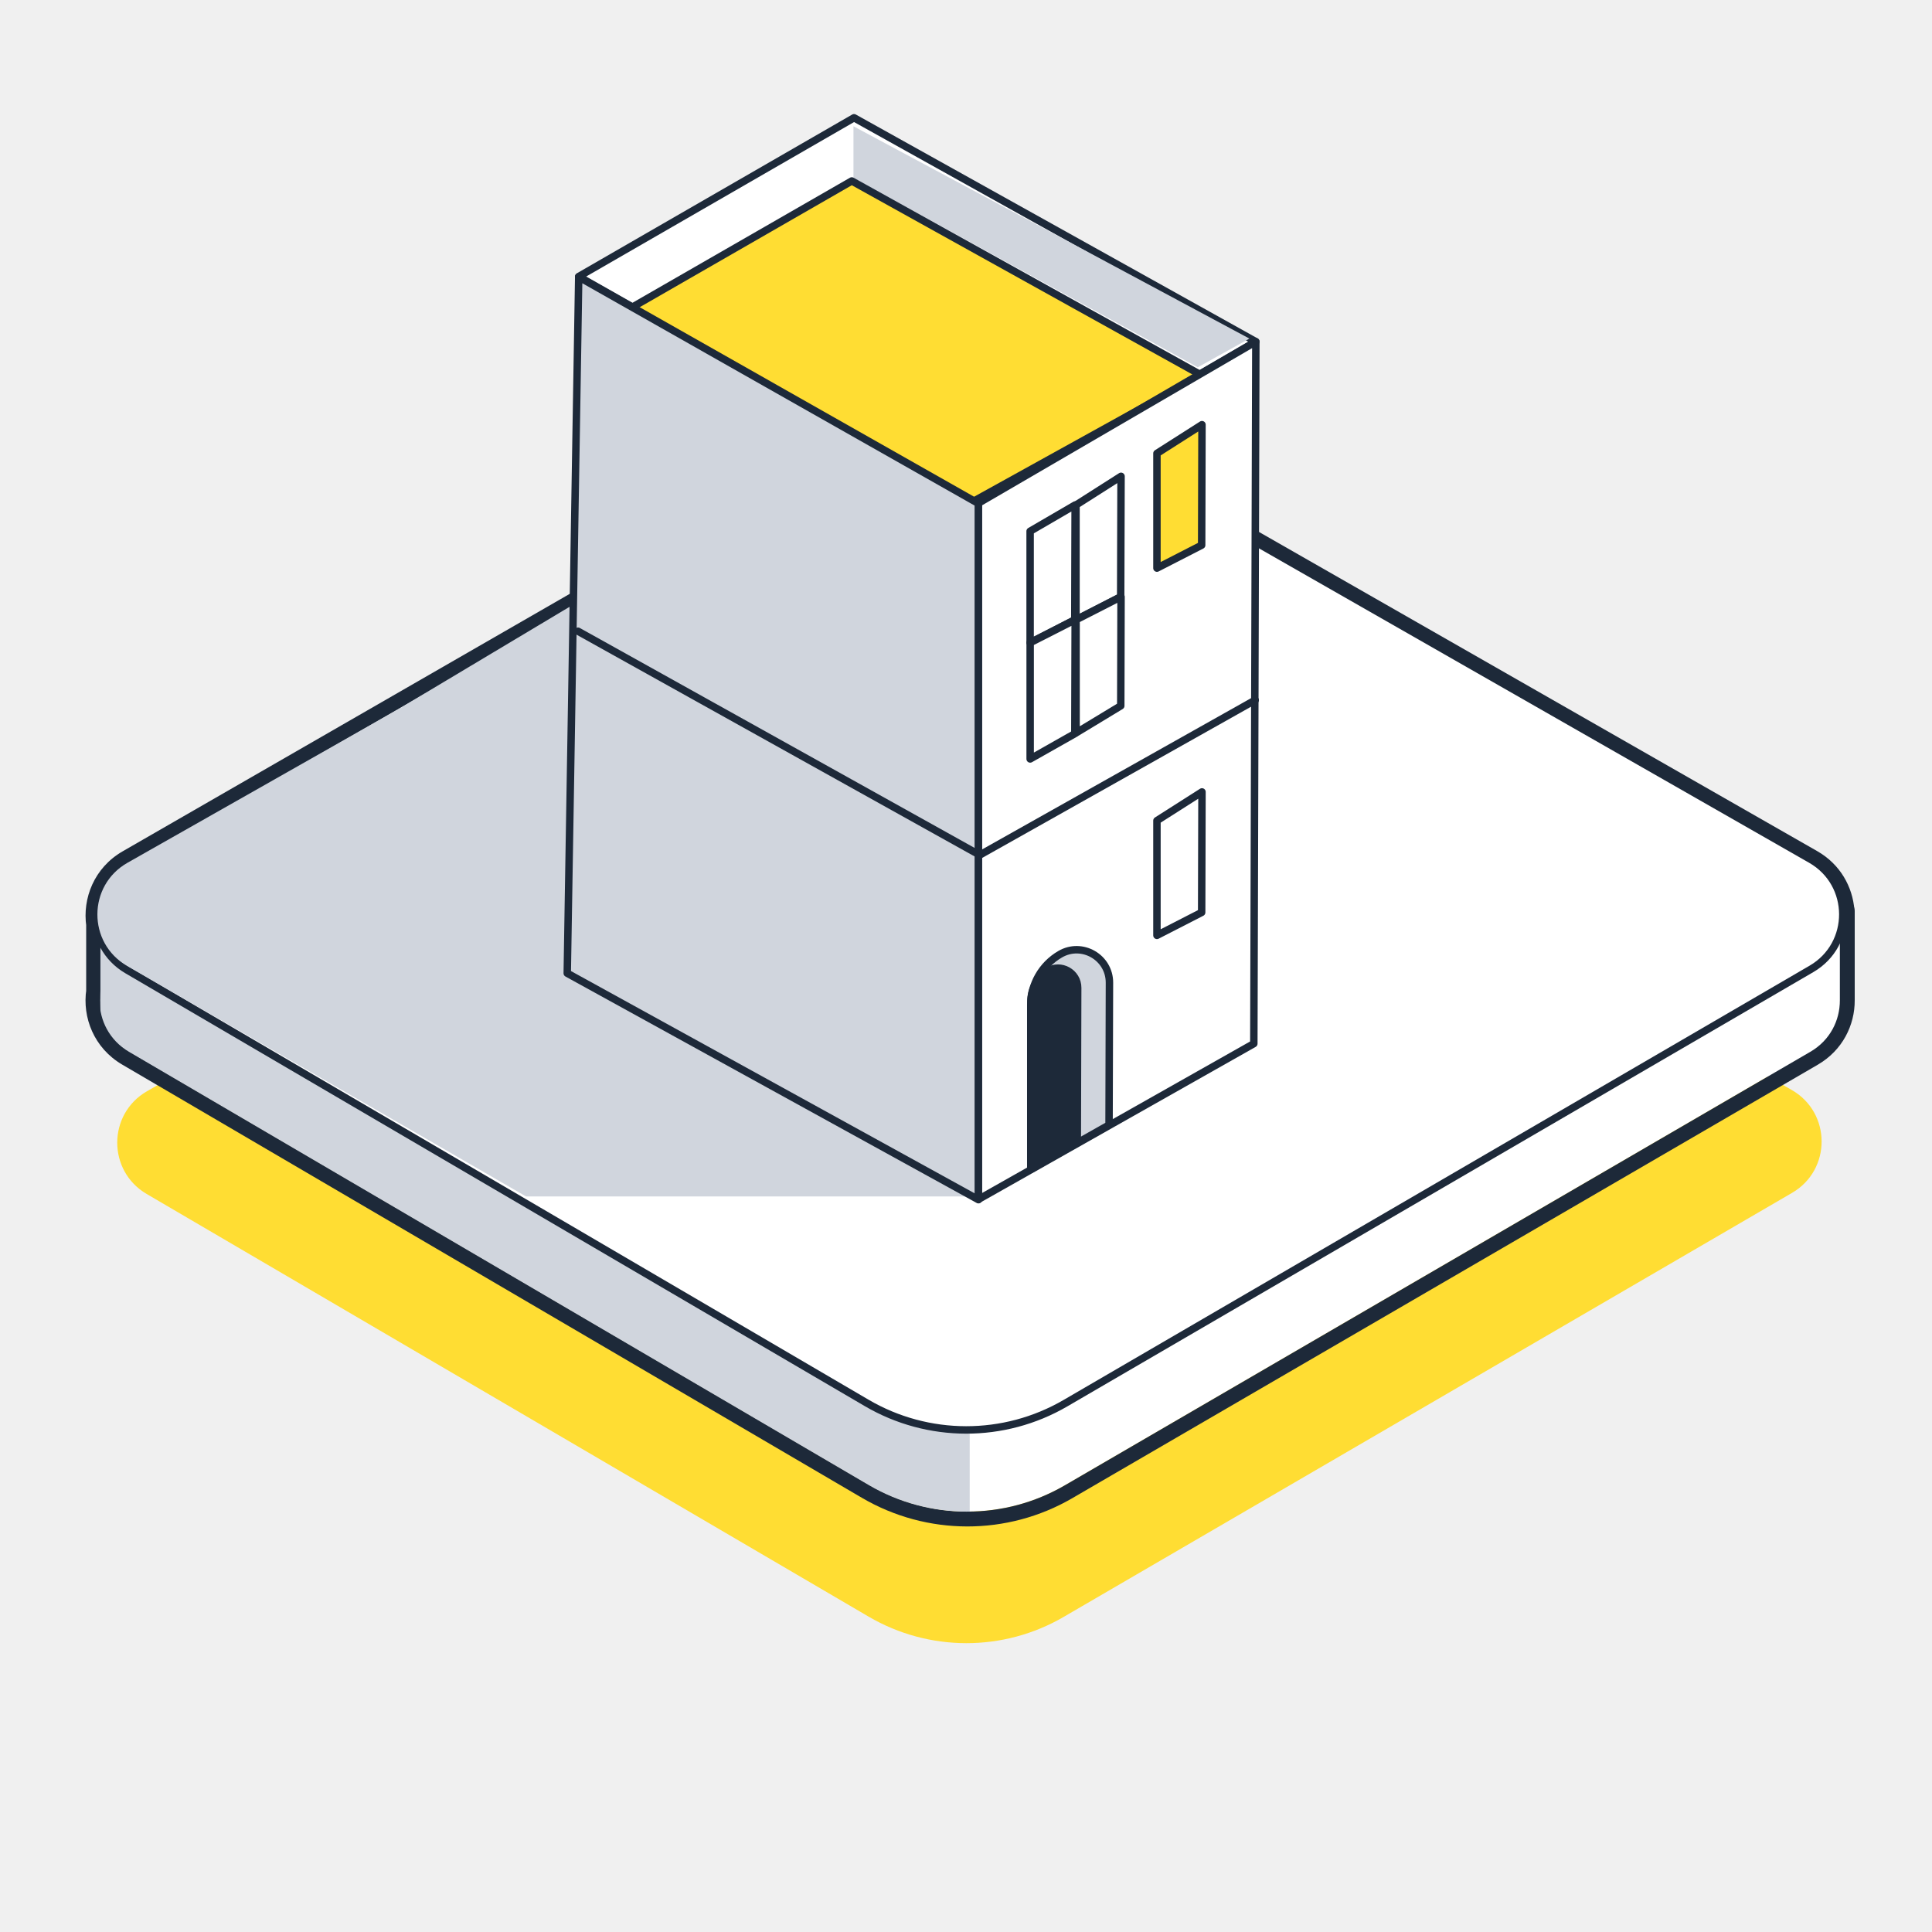
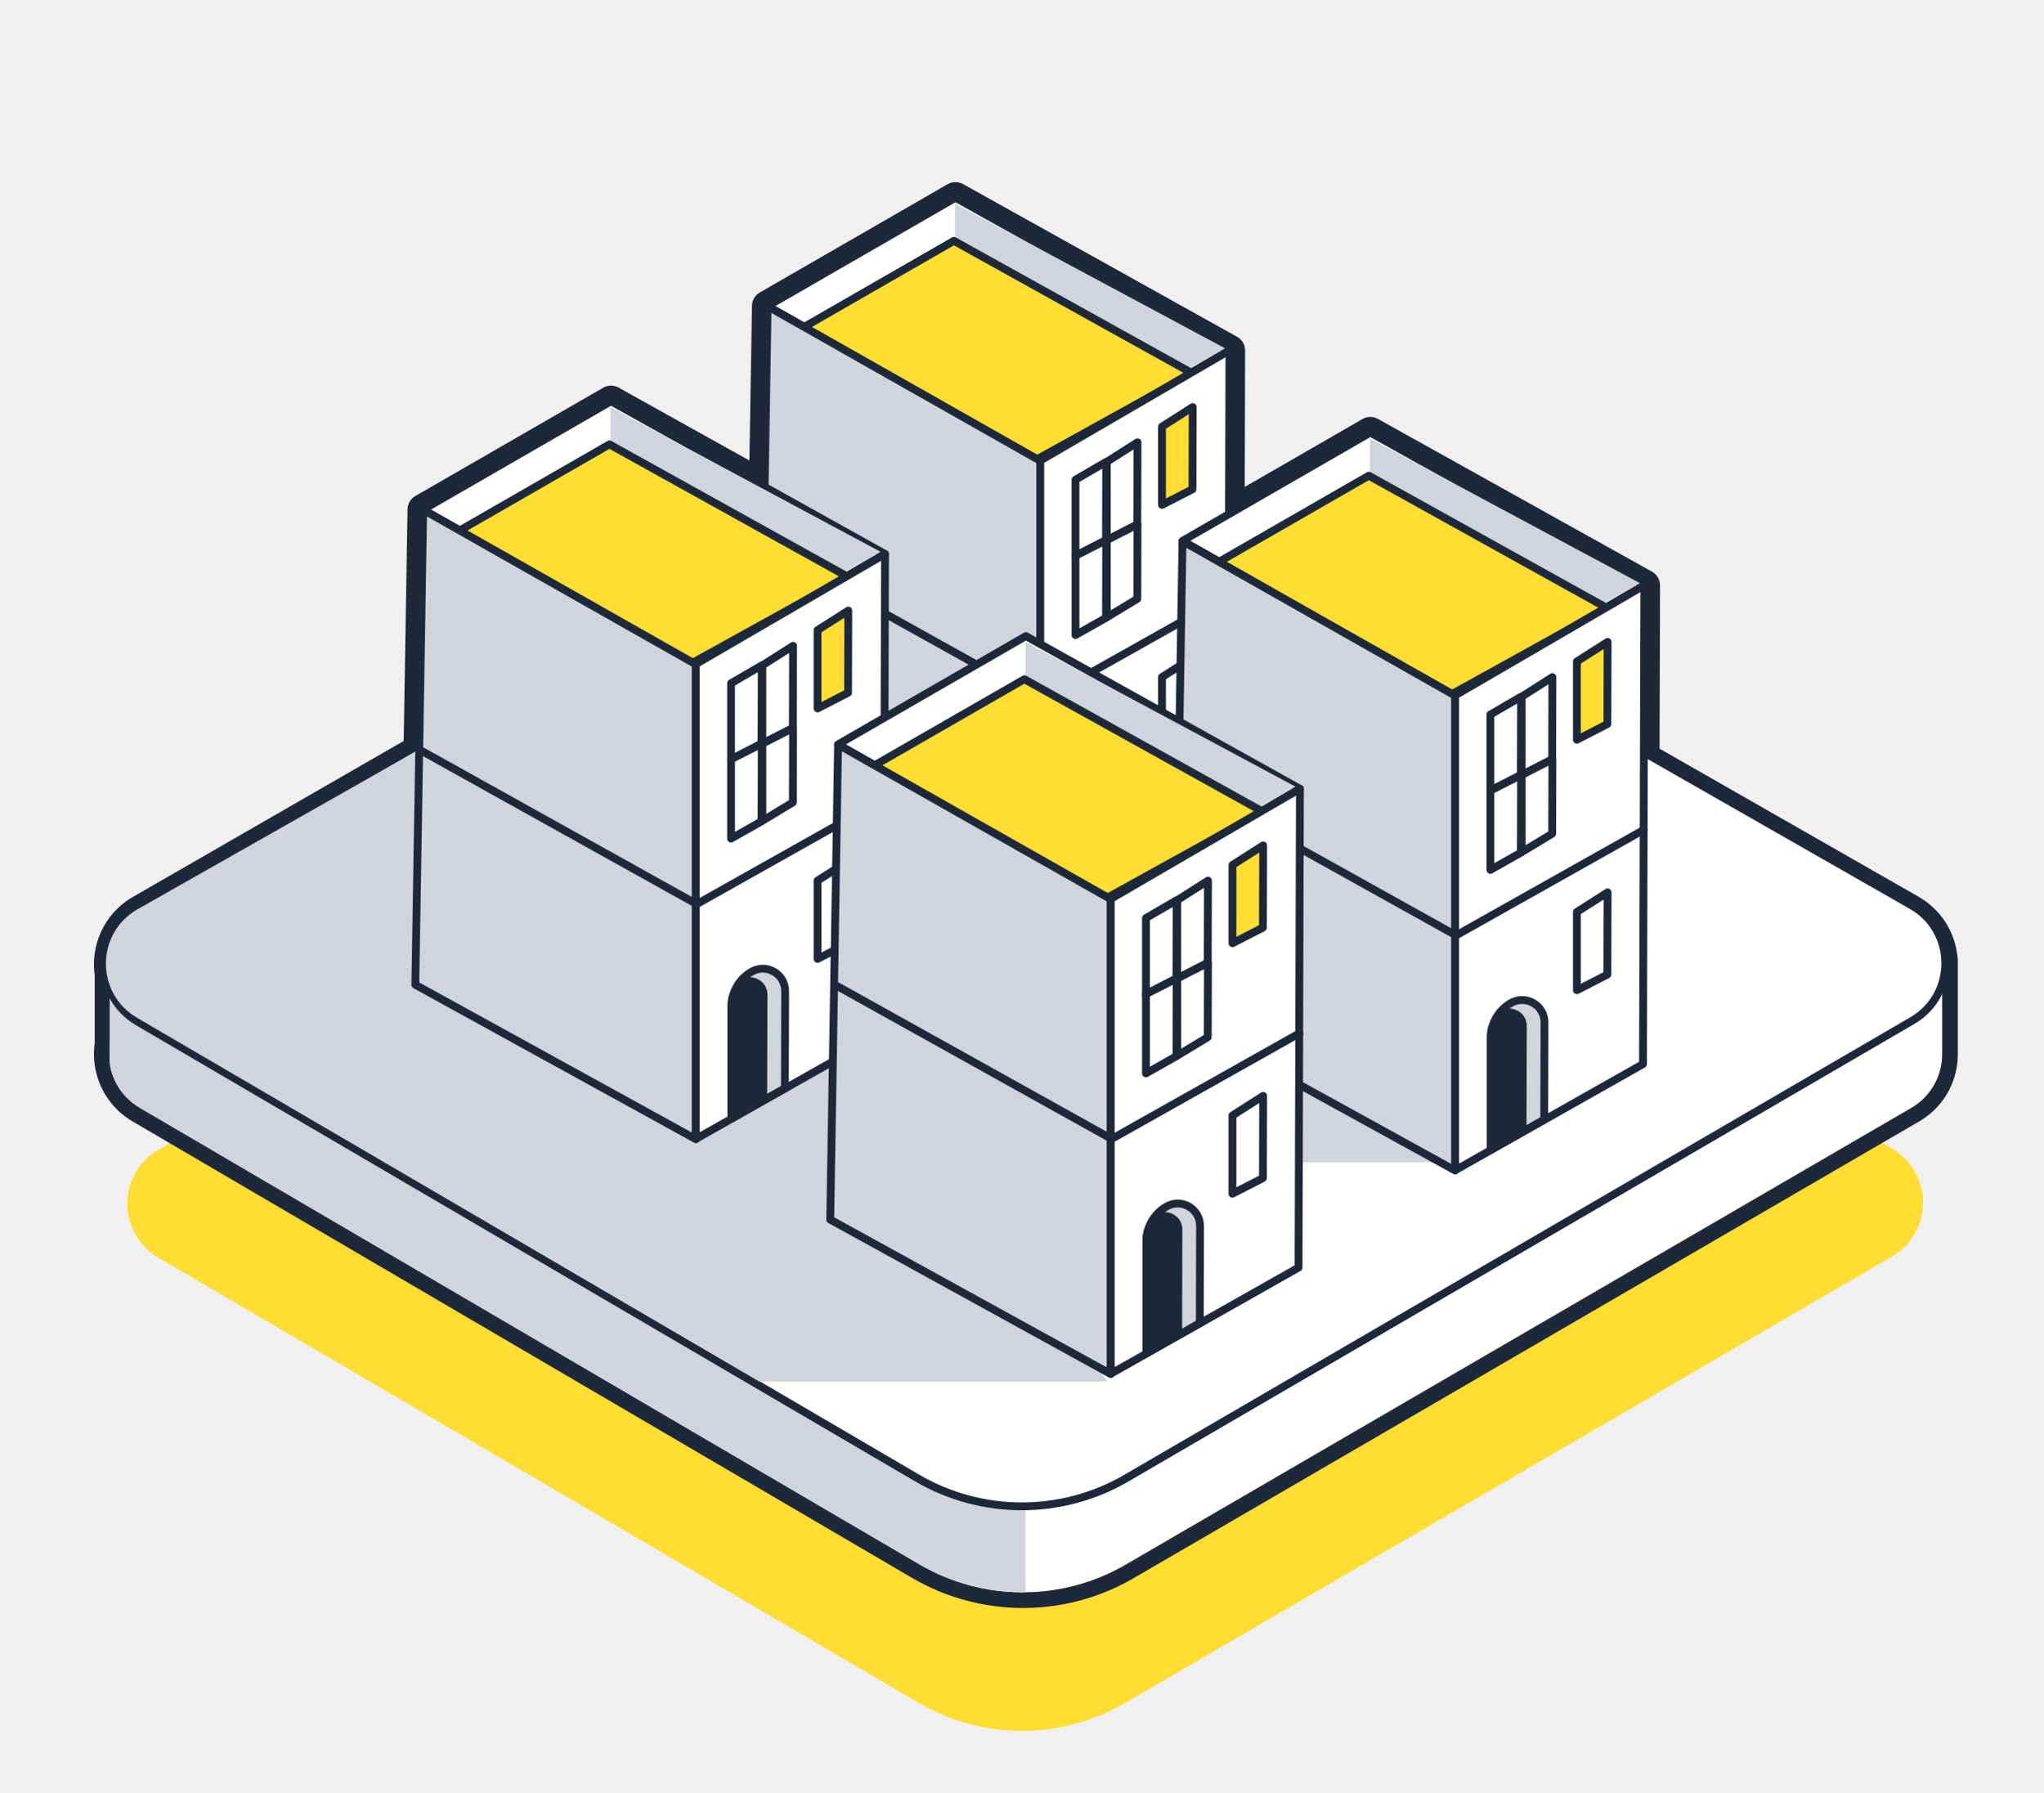
- <svg xmlns="http://www.w3.org/2000/svg" width="48" height="48" viewBox="0 0 48 48" fill="none">
-   <g clip-path="url(#clip0_2497_14532)">
-     <path d="M21.631 16.744C23.11 15.891 24.933 15.888 26.416 16.736L44.513 27.079C45.501 27.643 45.507 29.064 44.524 29.636L26.426 40.172C24.929 41.044 23.077 41.041 21.581 40.165L3.644 29.664C2.666 29.091 2.67 27.678 3.651 27.112L21.631 16.744Z" fill="#FFDD33" />
-     <mask id="path-2-outside-1_2497_14532" maskUnits="userSpaceOnUse" x="1.494" y="9.231" width="45" height="29" fill="black">
-       <rect fill="white" x="1.494" y="9.231" width="45" height="29" />
-       <path d="M21.635 10.873C23.115 10.02 24.939 10.017 26.424 10.866L44.967 21.467C45.425 21.729 45.669 22.175 45.704 22.634H45.711V24.852C45.713 25.349 45.469 25.847 44.977 26.132L26.453 36.904C24.954 37.775 23.1 37.772 21.602 36.895L3.224 26.131C2.663 25.803 2.427 25.199 2.511 24.636V22.965C2.428 22.4 2.667 21.796 3.231 21.471L21.635 10.873Z" />
+ <svg xmlns="http://www.w3.org/2000/svg" width="261" height="229" viewBox="0 0 261 229" fill="none">
+   <g clip-path="url(#clip0_2403_37881)">
+     <path d="M117.665 90.696C125.679 86.075 135.55 86.058 143.585 90.65L241.611 146.676C246.96 149.733 246.994 157.427 241.672 160.525L143.641 217.594C135.529 222.316 125.497 222.302 117.393 217.558L20.236 160.677C14.939 157.575 14.961 149.917 20.277 146.852L117.665 90.696Z" fill="#FFDD33" />
+     <mask id="path-2-outside-1_2403_37881" maskUnits="userSpaceOnUse" x="12" y="23.262" width="239" height="183" fill="black">
+       <rect fill="white" x="12" y="23.262" width="239" height="183" />
+       <path fill-rule="evenodd" clip-rule="evenodd" d="M122.049 25.262L157.055 44.769L156.995 65.672L175.049 55.262L210.055 74.769L209.992 96.797L244.066 116.278C246.548 117.697 247.885 120.113 248.075 122.604H248.098V123.091C248.099 123.179 248.099 123.266 248.098 123.353V134.523C248.141 137.245 246.82 139.986 244.127 141.551L143.782 199.895C135.664 204.614 125.623 204.596 117.512 199.846L17.961 141.545C14.904 139.755 13.618 136.451 14.098 133.387V124.47C13.616 121.39 14.918 118.072 18 116.297L53.55 95.824L54.057 65.128L80.665 80.209L80.692 80.193L54.056 65.097L78.049 51.262L97.676 62.199L98.057 39.128L127.205 55.648C127.219 55.646 127.234 55.644 127.248 55.642L98.056 39.097L122.049 25.262Z" />
    </mask>
-     <path d="M21.635 10.873C23.115 10.02 24.939 10.017 26.424 10.866L44.967 21.467C45.425 21.729 45.669 22.175 45.704 22.634H45.711V24.852C45.713 25.349 45.469 25.847 44.977 26.132L26.453 36.904C24.954 37.775 23.1 37.772 21.602 36.895L3.224 26.131C2.663 25.803 2.427 25.199 2.511 24.636V22.965C2.428 22.4 2.667 21.796 3.231 21.471L21.635 10.873Z" fill="white" />
-     <path d="M21.635 10.873L21.45 10.553L21.45 10.553L21.635 10.873ZM26.424 10.866L26.607 10.545L26.607 10.545L26.424 10.866ZM44.967 21.467L45.15 21.147L45.15 21.147L44.967 21.467ZM45.704 22.634L45.336 22.663C45.351 22.855 45.511 23.004 45.704 23.004V22.634ZM45.711 22.634H46.08C46.08 22.43 45.915 22.265 45.711 22.265V22.634ZM45.711 24.852H45.342L45.342 24.854L45.711 24.852ZM44.977 26.132L44.792 25.813L44.792 25.813L44.977 26.132ZM26.453 36.904L26.639 37.223L26.639 37.223L26.453 36.904ZM21.602 36.895L21.416 37.214L21.416 37.214L21.602 36.895ZM3.224 26.131L3.037 26.45L3.037 26.45L3.224 26.131ZM2.511 24.636L2.876 24.691C2.879 24.673 2.88 24.655 2.88 24.636H2.511ZM2.511 22.965H2.88C2.88 22.947 2.879 22.929 2.876 22.911L2.511 22.965ZM3.231 21.471L3.047 21.151L3.047 21.151L3.231 21.471ZM21.635 10.873L21.819 11.193C23.186 10.406 24.87 10.403 26.241 11.186L26.424 10.866L26.607 10.545C25.009 9.632 23.045 9.635 21.45 10.553L21.635 10.873ZM26.424 10.866L26.24 11.186L44.783 21.788L44.967 21.467L45.15 21.147L26.607 10.545L26.424 10.866ZM44.967 21.467L44.783 21.788C45.127 21.984 45.309 22.316 45.336 22.663L45.704 22.634L46.072 22.606C46.028 22.034 45.722 21.474 45.15 21.147L44.967 21.467ZM45.704 22.634V23.004H45.711V22.634V22.265H45.704V22.634ZM45.711 22.634H45.342V24.852H45.711H46.08V22.634H45.711ZM45.711 24.852L45.342 24.854C45.343 25.229 45.161 25.599 44.792 25.813L44.977 26.132L45.163 26.452C45.777 26.095 46.083 25.47 46.08 24.85L45.711 24.852ZM44.977 26.132L44.792 25.813L26.267 36.585L26.453 36.904L26.639 37.223L45.163 26.452L44.977 26.132ZM26.453 36.904L26.267 36.585C24.884 37.389 23.172 37.386 21.789 36.577L21.602 36.895L21.416 37.214C23.028 38.158 25.025 38.161 26.639 37.223L26.453 36.904ZM21.602 36.895L21.789 36.577L3.41 25.813L3.224 26.131L3.037 26.45L21.416 37.214L21.602 36.895ZM3.224 26.131L3.41 25.813C2.991 25.567 2.812 25.117 2.876 24.691L2.511 24.636L2.145 24.582C2.041 25.28 2.335 26.039 3.037 26.45L3.224 26.131ZM2.511 24.636H2.88V22.965H2.511H2.141V24.636H2.511ZM2.511 22.965L2.876 22.911C2.813 22.483 2.994 22.034 3.416 21.791L3.231 21.471L3.047 21.151C2.341 21.558 2.043 22.317 2.145 23.018L2.511 22.965ZM3.231 21.471L3.416 21.791L21.819 11.193L21.635 10.873L21.45 10.553L3.047 21.151L3.231 21.471Z" fill="#1D2939" mask="url(#path-2-outside-1_2497_14532)" />
-     <mask id="mask0_2497_14532" style="mask-type:alpha" maskUnits="userSpaceOnUse" x="2" y="10" width="23" height="28">
-       <rect x="2.492" y="10.155" width="21.6" height="27.508" fill="#D0D8DC" />
+     <path fill-rule="evenodd" clip-rule="evenodd" d="M122.049 25.262L157.055 44.769L156.995 65.672L175.049 55.262L210.055 74.769L209.992 96.797L244.066 116.278C246.548 117.697 247.885 120.113 248.075 122.604H248.098V123.091C248.099 123.179 248.099 123.266 248.098 123.353V134.523C248.141 137.245 246.82 139.986 244.127 141.551L143.782 199.895C135.664 204.614 125.623 204.596 117.512 199.846L17.961 141.545C14.904 139.755 13.618 136.451 14.098 133.387V124.47C13.616 121.39 14.918 118.072 18 116.297L53.55 95.824L54.057 65.128L80.665 80.209L80.692 80.193L54.056 65.097L78.049 51.262L97.676 62.199L98.057 39.128L127.205 55.648C127.219 55.646 127.234 55.644 127.248 55.642L98.056 39.097L122.049 25.262Z" fill="white" />
+     <path d="M157.055 44.769L159.055 44.775C159.057 44.047 158.664 43.376 158.028 43.022L157.055 44.769ZM122.049 25.262L123.023 23.515C122.409 23.172 121.66 23.178 121.05 23.529L122.049 25.262ZM156.995 65.672L154.995 65.666C154.993 66.382 155.373 67.044 155.992 67.403C156.611 67.761 157.374 67.762 157.994 67.405L156.995 65.672ZM175.049 55.262L176.023 53.515C175.409 53.172 174.66 53.178 174.05 53.529L175.049 55.262ZM210.055 74.769L212.055 74.775C212.057 74.047 211.664 73.376 211.028 73.022L210.055 74.769ZM209.992 96.797L207.992 96.791C207.99 97.511 208.375 98.176 208.999 98.534L209.992 96.797ZM244.066 116.278L245.058 114.542V114.542L244.066 116.278ZM248.075 122.604L246.081 122.756C246.16 123.798 247.03 124.604 248.075 124.604V122.604ZM248.098 122.604H250.098C250.098 121.499 249.202 120.604 248.098 120.604V122.604ZM248.098 123.091H246.098C246.098 123.102 246.098 123.113 246.098 123.123L248.098 123.091ZM248.098 123.353L246.098 123.321C246.098 123.331 246.098 123.342 246.098 123.353H248.098ZM248.098 134.523H246.098C246.098 134.533 246.098 134.544 246.098 134.555L248.098 134.523ZM244.127 141.551L245.133 143.28L244.127 141.551ZM143.782 199.895L142.777 198.166L143.782 199.895ZM117.512 199.846L116.501 201.572H116.501L117.512 199.846ZM17.961 141.545L18.971 139.819H18.971L17.961 141.545ZM14.098 133.387L16.074 133.697C16.09 133.594 16.098 133.491 16.098 133.387H14.098ZM14.098 124.47H16.098C16.098 124.366 16.09 124.263 16.074 124.16L14.098 124.47ZM18 116.297L18.998 118.03L18 116.297ZM53.55 95.824L54.548 97.558C55.158 97.206 55.538 96.561 55.55 95.857L53.55 95.824ZM54.057 65.128L55.043 63.388C54.429 63.04 53.677 63.041 53.064 63.392C52.452 63.742 52.069 64.389 52.057 65.095L54.057 65.128ZM80.665 80.209L79.679 81.949C80.295 82.298 81.05 82.295 81.663 81.942L80.665 80.209ZM80.692 80.193L81.69 81.927C82.312 81.568 82.694 80.904 82.692 80.186C82.689 79.469 82.302 78.807 81.678 78.453L80.692 80.193ZM54.056 65.097L53.057 63.364C52.435 63.723 52.053 64.387 52.056 65.104C52.059 65.822 52.445 66.483 53.07 66.837L54.056 65.097ZM78.049 51.262L79.023 49.515C78.409 49.172 77.66 49.178 77.05 49.529L78.049 51.262ZM97.676 62.199L96.702 63.946C97.317 64.288 98.065 64.283 98.675 63.931C99.284 63.58 99.664 62.935 99.675 62.232L97.676 62.199ZM98.057 39.128L99.043 37.388C98.429 37.04 97.677 37.041 97.064 37.392C96.451 37.742 96.069 38.389 96.057 39.095L98.057 39.128ZM127.205 55.648L126.219 57.388C126.599 57.603 127.039 57.688 127.471 57.63L127.205 55.648ZM127.248 55.642L127.512 57.625C128.364 57.512 129.048 56.867 129.212 56.023C129.375 55.18 128.982 54.326 128.234 53.902L127.248 55.642ZM98.056 39.097L97.057 37.364C96.435 37.723 96.053 38.387 96.056 39.104C96.058 39.822 96.445 40.483 97.07 40.837L98.056 39.097ZM158.028 43.022L123.023 23.515L121.076 27.009L156.081 46.516L158.028 43.022ZM158.995 65.678L159.055 44.775L155.055 44.763L154.995 65.666L158.995 65.678ZM174.05 53.529L155.996 63.94L157.994 67.405L176.048 56.994L174.05 53.529ZM211.028 73.022L176.023 53.515L174.076 57.009L209.081 76.516L211.028 73.022ZM211.992 96.803L212.055 74.775L208.055 74.763L207.992 96.791L211.992 96.803ZM245.058 114.542L210.985 95.061L208.999 98.534L243.073 118.015L245.058 114.542ZM250.069 122.452C249.833 119.344 248.154 116.312 245.058 114.542L243.073 118.015C244.941 119.083 245.938 120.882 246.081 122.756L250.069 122.452ZM248.098 120.604H248.075V124.604H248.098V120.604ZM250.098 123.091V122.604H246.098V123.091H250.098ZM250.097 123.384C250.099 123.276 250.099 123.168 250.097 123.06L246.098 123.123C246.099 123.189 246.099 123.255 246.098 123.321L250.097 123.384ZM250.098 134.523V123.353H246.098V134.523H250.098ZM245.133 143.28C248.497 141.324 250.152 137.881 250.097 134.491L246.098 134.555C246.131 136.609 245.142 138.647 243.122 139.822L245.133 143.28ZM144.787 201.624L245.133 143.28L243.122 139.822L142.777 198.166L144.787 201.624ZM116.501 201.572C125.233 206.686 136.045 206.706 144.787 201.624L142.777 198.166C135.283 202.523 126.012 202.506 118.523 198.12L116.501 201.572ZM16.95 143.27L116.501 201.572L118.523 198.12L18.971 139.819L16.95 143.27ZM12.122 133.078C11.525 136.887 13.127 141.032 16.95 143.27L18.971 139.819C16.681 138.477 15.711 136.014 16.074 133.697L12.122 133.078ZM12.098 124.47V133.387H16.098V124.47H12.098ZM17.002 114.564C13.144 116.786 11.522 120.95 12.122 124.779L16.074 124.16C15.709 121.829 16.692 119.359 18.998 118.03L17.002 114.564ZM52.552 94.091L17.002 114.564L18.998 118.03L54.548 97.558L52.552 94.091ZM52.057 65.095L51.55 95.791L55.55 95.857L56.057 65.161L52.057 65.095ZM81.651 78.469L55.043 63.388L53.071 66.868L79.679 81.949L81.651 78.469ZM79.694 78.46L79.667 78.476L81.663 81.942L81.69 81.927L79.694 78.46ZM53.07 66.837L79.706 81.933L81.678 78.453L55.042 63.357L53.07 66.837ZM77.05 49.529L53.057 63.364L55.055 66.829L79.048 52.994L77.05 49.529ZM98.649 60.452L79.023 49.515L77.076 53.009L96.702 63.946L98.649 60.452ZM96.057 39.095L95.676 62.166L99.675 62.232L100.057 39.161L96.057 39.095ZM128.191 53.908L99.043 37.388L97.071 40.868L126.219 57.388L128.191 53.908ZM126.985 53.66C126.969 53.662 126.954 53.664 126.938 53.666L127.471 57.63C127.485 57.629 127.498 57.627 127.512 57.625L126.985 53.66ZM97.07 40.837L126.262 57.382L128.234 53.902L99.042 37.357L97.07 40.837ZM121.05 23.529L97.057 37.364L99.055 40.829L123.048 26.994L121.05 23.529Z" fill="#1D2939" mask="url(#path-2-outside-1_2403_37881)" />
+     <mask id="mask0_2403_37881" style="mask-type:alpha" maskUnits="userSpaceOnUse" x="14" y="55" width="117" height="149">
+       <rect x="14" y="55" width="117" height="149" fill="#D0D8DC" />
    </mask>
-     <g mask="url(#mask0_2497_14532)">
-       <path d="M21.617 12.983C23.097 12.13 24.921 12.128 26.406 12.977L44.948 23.578C45.936 24.143 45.942 25.562 44.96 26.133L26.434 36.905C24.936 37.776 23.082 37.773 21.584 36.896L3.206 26.132C2.228 25.559 2.232 24.147 3.213 23.582L21.617 12.983Z" fill="#D0D5DD" />
-       <path d="M21.617 10.873C23.097 10.02 24.921 10.018 26.406 10.867L44.948 21.468C45.936 22.033 45.942 23.452 44.96 24.023L26.434 34.795C24.936 35.666 23.082 35.663 21.584 34.786L3.206 24.022C2.228 23.449 2.232 22.037 3.213 21.472L21.617 10.873Z" fill="#D0D5DD" />
-       <rect x="2.492" y="22.636" width="43.2" height="2.215" fill="#D0D5DD" />
+     <g mask="url(#mask0_2403_37881)">
+       <path d="M117.591 70.32C125.611 65.701 135.49 65.688 143.532 70.286L243.969 127.71C249.319 130.768 249.354 138.456 244.031 141.551L143.686 199.895C135.568 204.614 125.526 204.596 117.416 199.846L17.865 141.545C12.566 138.442 12.588 130.79 17.904 127.729L117.591 70.32Z" fill="#D0D5DD" />
+       <path d="M117.59 58.888C125.61 54.27 135.49 54.257 143.532 58.855L243.969 116.278C249.319 119.337 249.354 127.025 244.031 130.12L143.686 188.463C135.568 193.183 125.526 193.165 117.416 188.415L17.864 130.113C12.566 127.01 12.588 119.359 17.904 116.297L117.59 58.888Z" fill="#D0D5DD" />
+       <rect x="14" y="122.604" width="234" height="12" fill="#D0D5DD" />
    </g>
-     <path d="M44.993 21.355C46.042 21.955 46.049 23.464 45.005 24.072L26.47 34.862C24.944 35.75 23.056 35.748 21.532 34.855L3.162 24.101C2.122 23.492 2.127 21.99 3.169 21.388L21.582 10.771C23.09 9.902 24.948 9.899 26.46 10.763L44.993 21.355Z" fill="white" stroke="#1D2939" stroke-width="0.185" />
-     <path d="M13.069 29.725H24.344L21.993 27.415L24.344 22.707L17.938 12.812L9.878 17.63L3.168 21.435C2.175 21.998 2.169 23.427 3.158 23.998L13.069 29.725Z" fill="#D0D5DD" />
-     <path d="M21.218 2.926L31.2 8.488L24.309 12.5L14.377 6.871L21.218 2.926Z" fill="white" stroke="#1D2939" stroke-width="0.185" stroke-linejoin="round" />
-     <path d="M21.204 4.42L29.758 9.125L31.041 8.412L21.204 3.137L21.204 4.42Z" fill="#D0D5DD" />
-     <path d="M21.162 4.496L29.847 9.321L24.133 12.484L15.648 7.667L21.162 4.496Z" fill="#FFDD33" stroke="#1D2939" stroke-width="0.185" stroke-linejoin="round" />
-     <path d="M14.093 24.18L24.31 29.806L24.31 12.509L14.378 6.88L14.093 24.18Z" fill="#D0D5DD" stroke="#1D2939" stroke-width="0.185" stroke-linejoin="round" />
-     <path d="M31.151 25.929L31.201 8.488L24.31 12.5L24.31 29.797L31.151 25.929Z" fill="white" stroke="#1D2939" stroke-width="0.185" stroke-linejoin="round" />
-     <path d="M26.703 15.398L26.711 12.547L25.593 13.198L25.593 15.968L26.703 15.398Z" fill="white" stroke="#1D2939" stroke-width="0.185" stroke-linejoin="round" />
-     <path d="M27.843 14.828L27.852 11.834L26.733 12.547L26.733 15.398L27.843 14.828Z" fill="white" stroke="#1D2939" stroke-width="0.185" stroke-linejoin="round" />
-     <path d="M29.855 13.545L29.863 10.551L28.744 11.264L28.744 14.115L29.855 13.545Z" fill="#FFDD33" stroke="#1D2939" stroke-width="0.185" stroke-linejoin="round" />
-     <path d="M29.855 22.669L29.863 19.675L28.744 20.388L28.744 23.239L29.855 22.669Z" fill="white" stroke="#1D2939" stroke-width="0.185" stroke-linejoin="round" />
-     <path d="M26.704 18.228L26.712 15.398L25.594 15.968L25.594 18.856L26.704 18.228Z" fill="white" stroke="#1D2939" stroke-width="0.185" stroke-linejoin="round" />
-     <path d="M27.845 17.536L27.852 14.827L26.735 15.398L26.735 18.208L27.845 17.536Z" fill="white" stroke="#1D2939" stroke-width="0.185" stroke-linejoin="round" />
-     <path d="M27.554 27.95L27.564 24.415C27.566 23.785 26.882 23.391 26.338 23.708C25.887 23.97 25.609 24.453 25.609 24.974L25.609 29.049L27.554 27.95Z" fill="#D0D5DD" stroke="#1D2939" stroke-width="0.185" stroke-linejoin="round" />
-     <path d="M26.765 28.373L26.775 24.543C26.776 24.161 26.357 23.926 26.031 24.126C25.772 24.285 25.613 24.568 25.613 24.873L25.613 29.052L26.765 28.373Z" fill="#1D2939" stroke="#1D2939" stroke-width="0.185" stroke-linejoin="round" />
-     <path d="M14.361 15.683L24.341 21.243L31.185 17.394" stroke="#1D2939" stroke-width="0.185" stroke-linecap="round" />
+     <path d="M143.822 58.297C135.632 53.616 125.572 53.634 117.404 58.344L17.667 115.855C12.019 119.111 11.995 127.248 17.624 130.543L117.127 188.798C125.387 193.634 135.612 193.648 143.88 188.835L244.277 130.389C249.931 127.097 249.895 118.922 244.212 115.674L143.822 58.297Z" fill="white" stroke="#1D2939" />
+     <path d="M97 176.5H141.5L119.625 148.5H185L97 62L54 95.5L17.586 116.147C12.221 119.189 12.17 126.9 17.494 130.013L97 176.5Z" fill="#D0D5DD" />
+     <path d="M122.047 25.262L157.053 44.769L132.885 58.838L98.054 39.097L122.047 25.262Z" fill="white" stroke="#1D2939" stroke-linejoin="round" />
+     <path d="M121.998 30.5L151.997 47L156.497 44.5L121.998 26L121.998 30.5Z" fill="#D0D5DD" />
+     <path d="M121.851 30.767L152.308 47.688L132.268 58.781L102.513 41.886L121.851 30.767Z" fill="#FFDD33" stroke="#1D2939" stroke-linejoin="round" />
+     <path d="M97.055 99.8L132.888 119.531L132.888 58.869L98.057 39.128L97.055 99.8Z" fill="#D0D5DD" stroke="#1D2939" stroke-linejoin="round" />
+     <path d="M156.88 105.934L157.055 44.769L132.887 58.838L132.887 119.5L156.88 105.934Z" fill="white" stroke="#1D2939" stroke-linejoin="round" />
+     <path d="M141.28 69L141.309 59L137.386 61.283L137.386 71L141.28 69Z" fill="white" stroke="#1D2939" stroke-linejoin="round" />
+     <path d="M145.279 67L145.309 56.5L141.385 59L141.385 69L145.279 67Z" fill="white" stroke="#1D2939" stroke-linejoin="round" />
+     <path d="M152.33 62.5L152.359 52L148.436 54.5L148.436 64.5L152.33 62.5Z" fill="#FFDD33" stroke="#1D2939" stroke-linejoin="round" />
+     <path d="M152.33 94.5L152.359 84L148.436 86.5L148.436 96.5L152.33 94.5Z" fill="white" stroke="#1D2939" stroke-linejoin="round" />
+     <path d="M141.282 78.925L141.308 69L137.388 71L137.388 81.127L141.282 78.925Z" fill="white" stroke="#1D2939" stroke-linejoin="round" />
+     <path d="M145.282 76.5L145.308 67L141.388 69L141.388 78.856L145.282 76.5Z" fill="white" stroke="#1D2939" stroke-linejoin="round" />
+     <path d="M144.263 113.019L144.298 100.621C144.305 98.412 141.907 97.03 139.996 98.142C138.414 99.063 137.442 100.754 137.442 102.584L137.442 116.876L144.263 113.019Z" fill="#D0D5DD" stroke="#1D2939" stroke-linejoin="round" />
+     <path d="M141.5 114.5L141.535 101.068C141.539 99.729 140.069 98.905 138.927 99.606C138.016 100.166 137.46 101.158 137.46 102.227L137.46 116.884L141.5 114.5Z" fill="#1D2939" stroke="#1D2939" stroke-linejoin="round" />
+     <path d="M98 70L133 89.5L157 76" stroke="#1D2939" stroke-linecap="round" />
+     <path d="M78.047 51.262L113.053 70.769L88.885 84.838L54.054 65.097L78.047 51.262Z" fill="white" stroke="#1D2939" stroke-linejoin="round" />
+     <path d="M77.998 56.5L107.997 73L112.497 70.5L77.998 52L77.998 56.5Z" fill="#D0D5DD" />
+     <path d="M77.85 56.767L108.308 73.688L88.268 84.781L58.513 67.886L77.85 56.767Z" fill="#FFDD33" stroke="#1D2939" stroke-linejoin="round" />
+     <path d="M53.055 125.8L88.888 145.531L88.888 84.869L54.057 65.128L53.055 125.8Z" fill="#D0D5DD" stroke="#1D2939" stroke-linejoin="round" />
+     <path d="M112.88 131.934L113.055 70.769L88.887 84.838L88.887 145.5L112.88 131.934Z" fill="white" stroke="#1D2939" stroke-linejoin="round" />
+     <path d="M97.28 95L97.309 85L93.386 87.283L93.386 97L97.28 95Z" fill="white" stroke="#1D2939" stroke-linejoin="round" />
+     <path d="M101.279 93L101.309 82.5L97.385 85L97.385 95L101.279 93Z" fill="white" stroke="#1D2939" stroke-linejoin="round" />
+     <path d="M108.33 88.5L108.359 78L104.436 80.5L104.436 90.5L108.33 88.5Z" fill="#FFDD33" stroke="#1D2939" stroke-linejoin="round" />
+     <path d="M108.33 120.5L108.359 110L104.436 112.5L104.436 122.5L108.33 120.5Z" fill="white" stroke="#1D2939" stroke-linejoin="round" />
+     <path d="M97.282 104.925L97.308 95L93.388 97L93.388 107.127L97.282 104.925Z" fill="white" stroke="#1D2939" stroke-linejoin="round" />
+     <path d="M101.282 102.5L101.308 93L97.388 95L97.388 104.856L101.282 102.5Z" fill="white" stroke="#1D2939" stroke-linejoin="round" />
+     <path d="M100.263 139.019L100.298 126.621C100.305 124.412 97.907 123.03 95.996 124.142C94.414 125.063 93.442 126.754 93.442 128.584L93.442 142.876L100.263 139.019Z" fill="#D0D5DD" stroke="#1D2939" stroke-linejoin="round" />
+     <path d="M97.5 140.5L97.535 127.068C97.538 125.729 96.069 124.905 94.927 125.606C94.016 126.166 93.46 127.158 93.46 128.227L93.46 142.884L97.5 140.5Z" fill="#1D2939" stroke="#1D2939" stroke-linejoin="round" />
+     <path d="M54 96L89 115.5L113 102" stroke="#1D2939" stroke-linecap="round" />
+     <path d="M175.047 55.262L210.053 74.769L185.885 88.838L151.054 69.097L175.047 55.262Z" fill="white" stroke="#1D2939" stroke-linejoin="round" />
+     <path d="M174.998 60.5L204.997 77L209.497 74.5L174.998 56L174.998 60.5Z" fill="#D0D5DD" />
+     <path d="M174.851 60.767L205.308 77.688L185.268 88.781L155.513 71.886L174.851 60.767Z" fill="#FFDD33" stroke="#1D2939" stroke-linejoin="round" />
+     <path d="M150.055 129.8L185.888 149.531L185.888 88.869L151.057 69.128L150.055 129.8Z" fill="#D0D5DD" stroke="#1D2939" stroke-linejoin="round" />
+     <path d="M209.88 135.934L210.055 74.769L185.887 88.838L185.887 149.5L209.88 135.934Z" fill="white" stroke="#1D2939" stroke-linejoin="round" />
+     <path d="M194.28 99L194.309 89L190.386 91.283L190.386 101L194.28 99Z" fill="white" stroke="#1D2939" stroke-linejoin="round" />
+     <path d="M198.279 97L198.309 86.5L194.385 89L194.385 99L198.279 97Z" fill="white" stroke="#1D2939" stroke-linejoin="round" />
+     <path d="M205.33 92.5L205.359 82L201.436 84.5L201.436 94.5L205.33 92.5Z" fill="#FFDD33" stroke="#1D2939" stroke-linejoin="round" />
+     <path d="M205.33 124.5L205.359 114L201.436 116.5L201.436 126.5L205.33 124.5Z" fill="white" stroke="#1D2939" stroke-linejoin="round" />
+     <path d="M194.282 108.925L194.308 99L190.388 101L190.388 111.127L194.282 108.925Z" fill="white" stroke="#1D2939" stroke-linejoin="round" />
+     <path d="M198.282 106.5L198.308 97L194.388 99L194.388 108.856L198.282 106.5Z" fill="white" stroke="#1D2939" stroke-linejoin="round" />
+     <path d="M197.263 143.019L197.298 130.621C197.305 128.412 194.907 127.03 192.996 128.142C191.414 129.063 190.442 130.754 190.442 132.584L190.442 146.876L197.263 143.019Z" fill="#D0D5DD" stroke="#1D2939" stroke-linejoin="round" />
+     <path d="M194.5 144.5L194.535 131.068C194.539 129.729 193.069 128.905 191.927 129.606C191.016 130.166 190.46 131.158 190.46 132.227L190.46 146.884L194.5 144.5Z" fill="#1D2939" stroke="#1D2939" stroke-linejoin="round" />
+     <path d="M151 100L186 119.5L210 106" stroke="#1D2939" stroke-linecap="round" />
+     <path d="M131.047 81.262L166.053 100.769L141.885 114.838L107.054 95.097L131.047 81.262Z" fill="white" stroke="#1D2939" stroke-linejoin="round" />
+     <path d="M130.998 86.5L160.997 103L165.497 100.5L130.998 82L130.998 86.5Z" fill="#D0D5DD" />
+     <path d="M130.851 86.767L161.308 103.688L141.268 114.781L111.513 97.886L130.851 86.767Z" fill="#FFDD33" stroke="#1D2939" stroke-linejoin="round" />
+     <path d="M106.055 155.8L141.888 175.531L141.888 114.869L107.057 95.128L106.055 155.8Z" fill="#D0D5DD" stroke="#1D2939" stroke-linejoin="round" />
+     <path d="M165.88 161.934L166.055 100.769L141.887 114.838L141.887 175.5L165.88 161.934Z" fill="white" stroke="#1D2939" stroke-linejoin="round" />
+     <path d="M150.28 125L150.309 115L146.386 117.283L146.386 127L150.28 125Z" fill="white" stroke="#1D2939" stroke-linejoin="round" />
+     <path d="M154.279 123L154.309 112.5L150.385 115L150.385 125L154.279 123Z" fill="white" stroke="#1D2939" stroke-linejoin="round" />
+     <path d="M161.33 118.5L161.359 108L157.436 110.5L157.436 120.5L161.33 118.5Z" fill="#FFDD33" stroke="#1D2939" stroke-linejoin="round" />
+     <path d="M161.33 150.5L161.359 140L157.436 142.5L157.436 152.5L161.33 150.5Z" fill="white" stroke="#1D2939" stroke-linejoin="round" />
+     <path d="M150.282 134.925L150.308 125L146.388 127L146.388 137.127L150.282 134.925Z" fill="white" stroke="#1D2939" stroke-linejoin="round" />
+     <path d="M154.282 132.5L154.308 123L150.388 125L150.388 134.856L154.282 132.5Z" fill="white" stroke="#1D2939" stroke-linejoin="round" />
+     <path d="M153.263 169.019L153.298 156.621C153.305 154.412 150.907 153.03 148.996 154.142C147.414 155.063 146.442 156.754 146.442 158.584L146.442 172.876L153.263 169.019Z" fill="#D0D5DD" stroke="#1D2939" stroke-linejoin="round" />
+     <path d="M150.5 170.5L150.535 157.068C150.539 155.729 149.069 154.905 147.927 155.606C147.016 156.166 146.46 157.158 146.46 158.227L146.46 172.884L150.5 170.5Z" fill="#1D2939" stroke="#1D2939" stroke-linejoin="round" />
+     <path d="M107 126L142 145.5L166 132" stroke="#1D2939" stroke-linecap="round" />
  </g>
  <defs>
-     <clipPath id="clip0_2497_14532">
-       <rect width="48" height="48" fill="white" />
+     <clipPath id="clip0_2403_37881">
+       <rect width="260" height="229" fill="white" transform="translate(0.5)" />
    </clipPath>
  </defs>
</svg>
